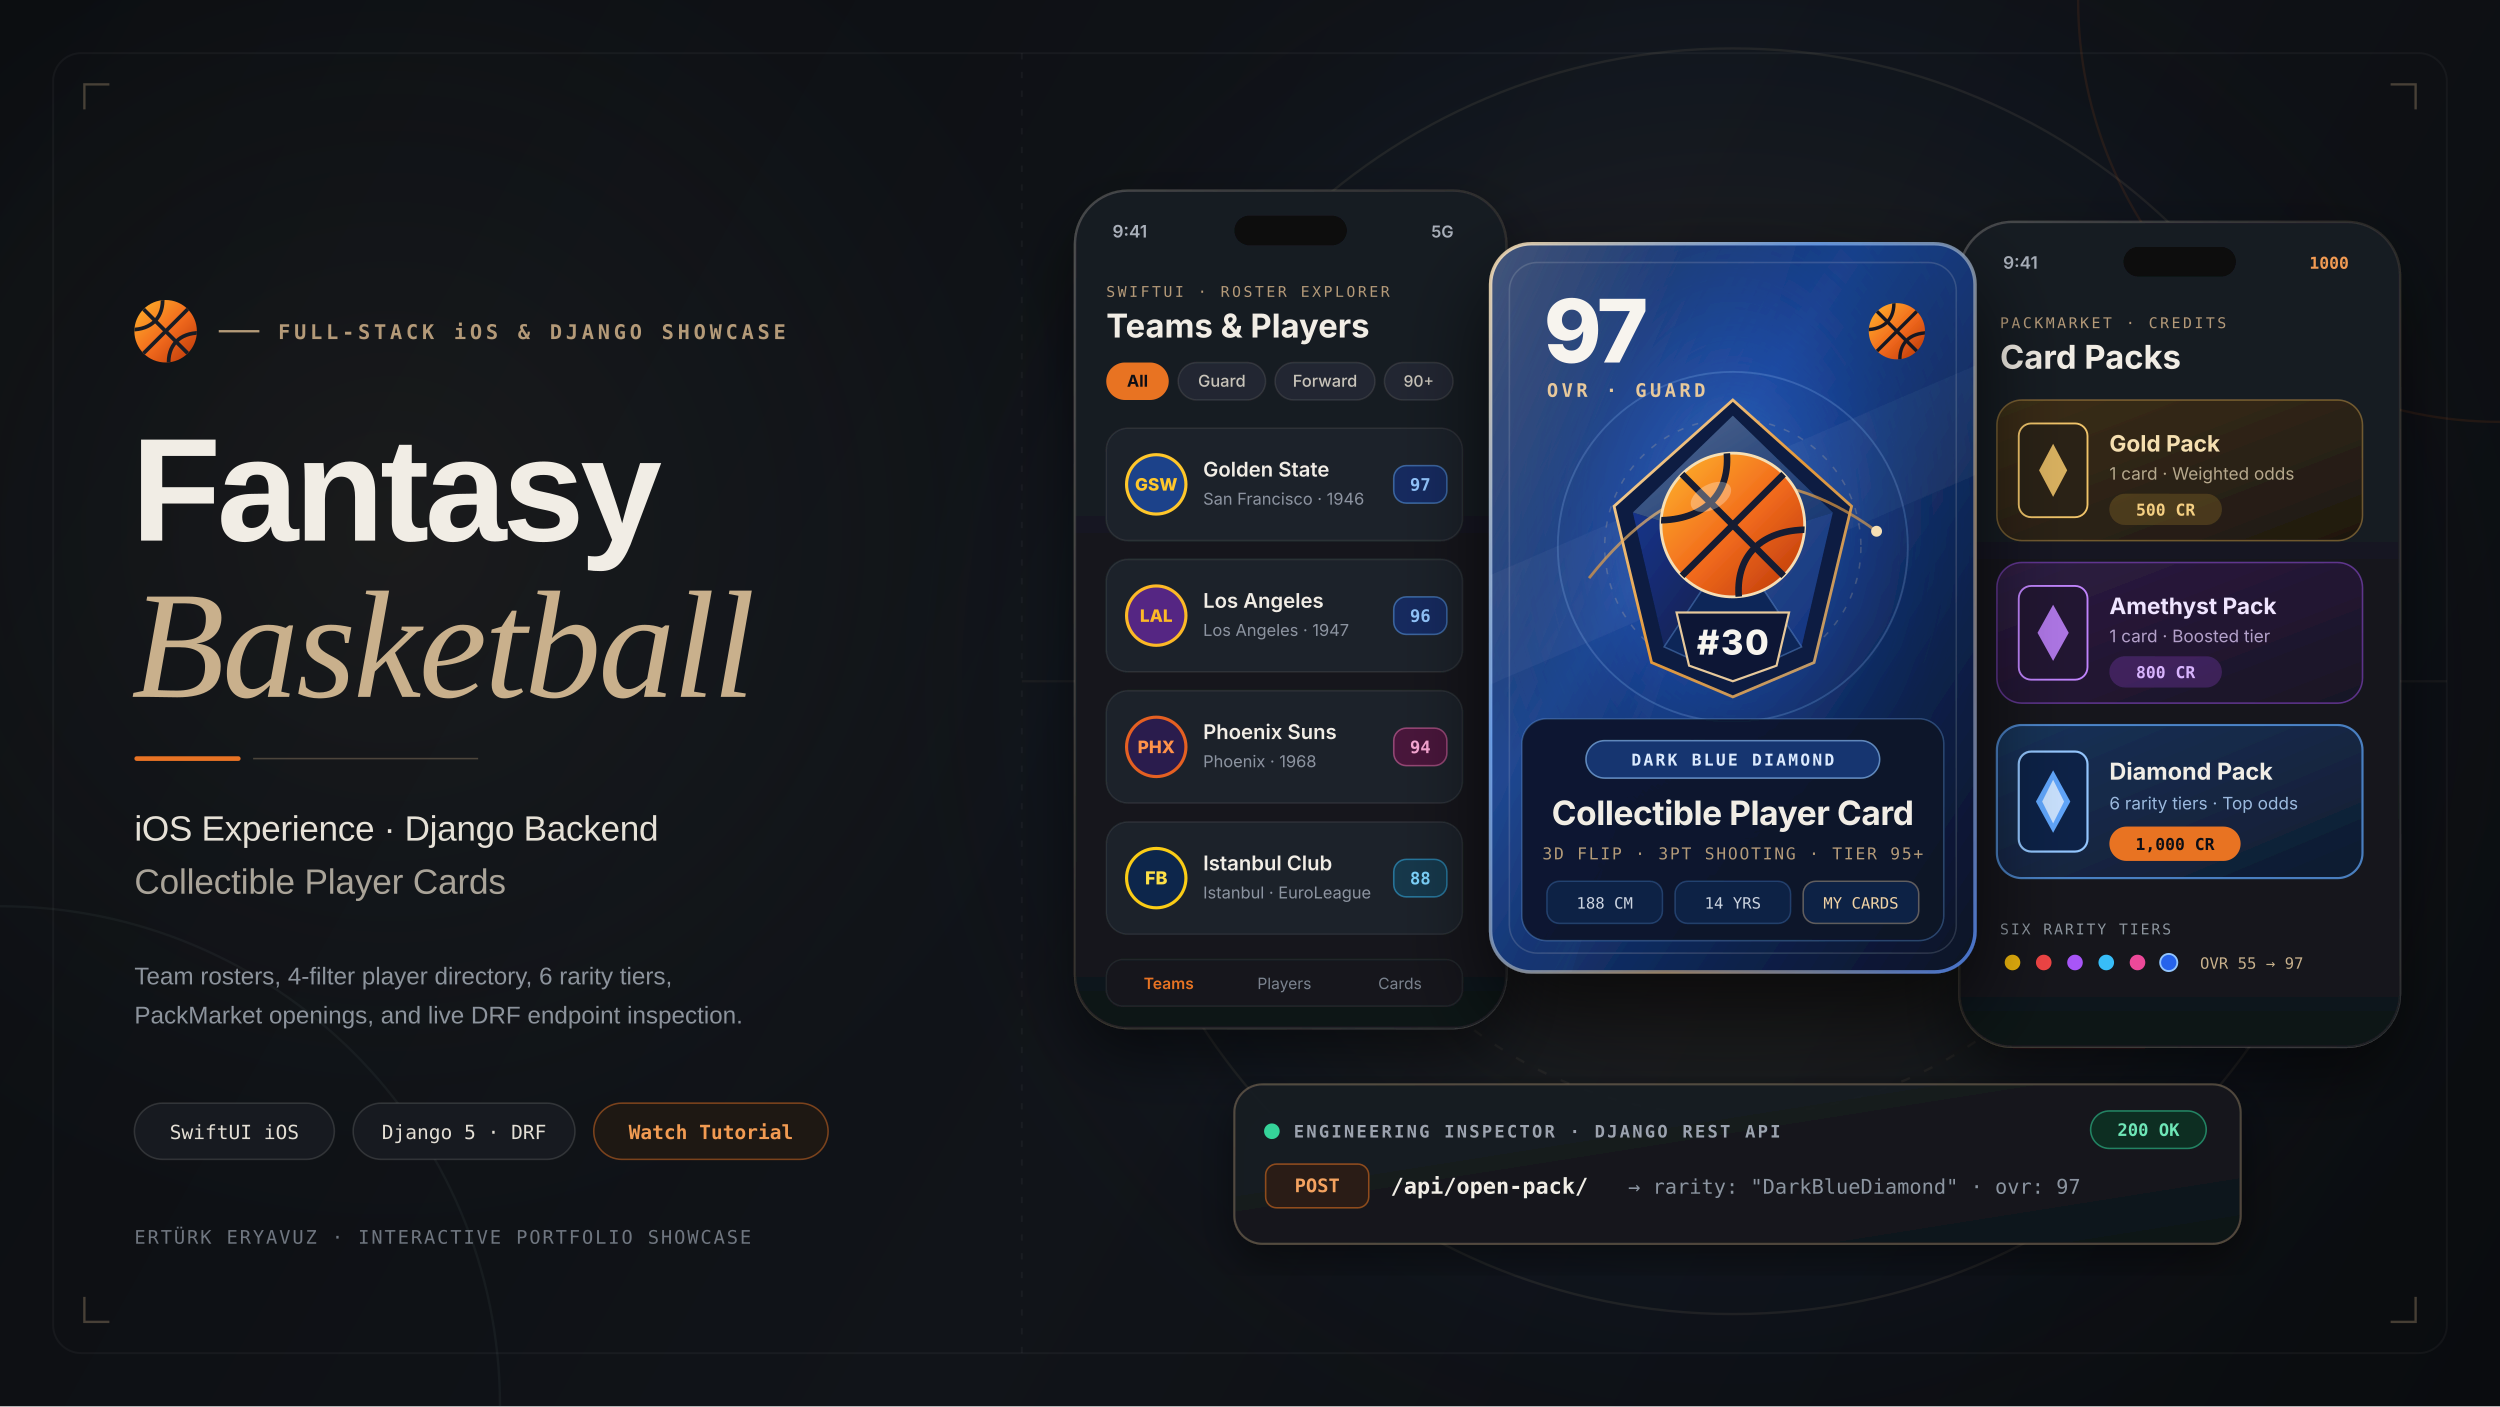
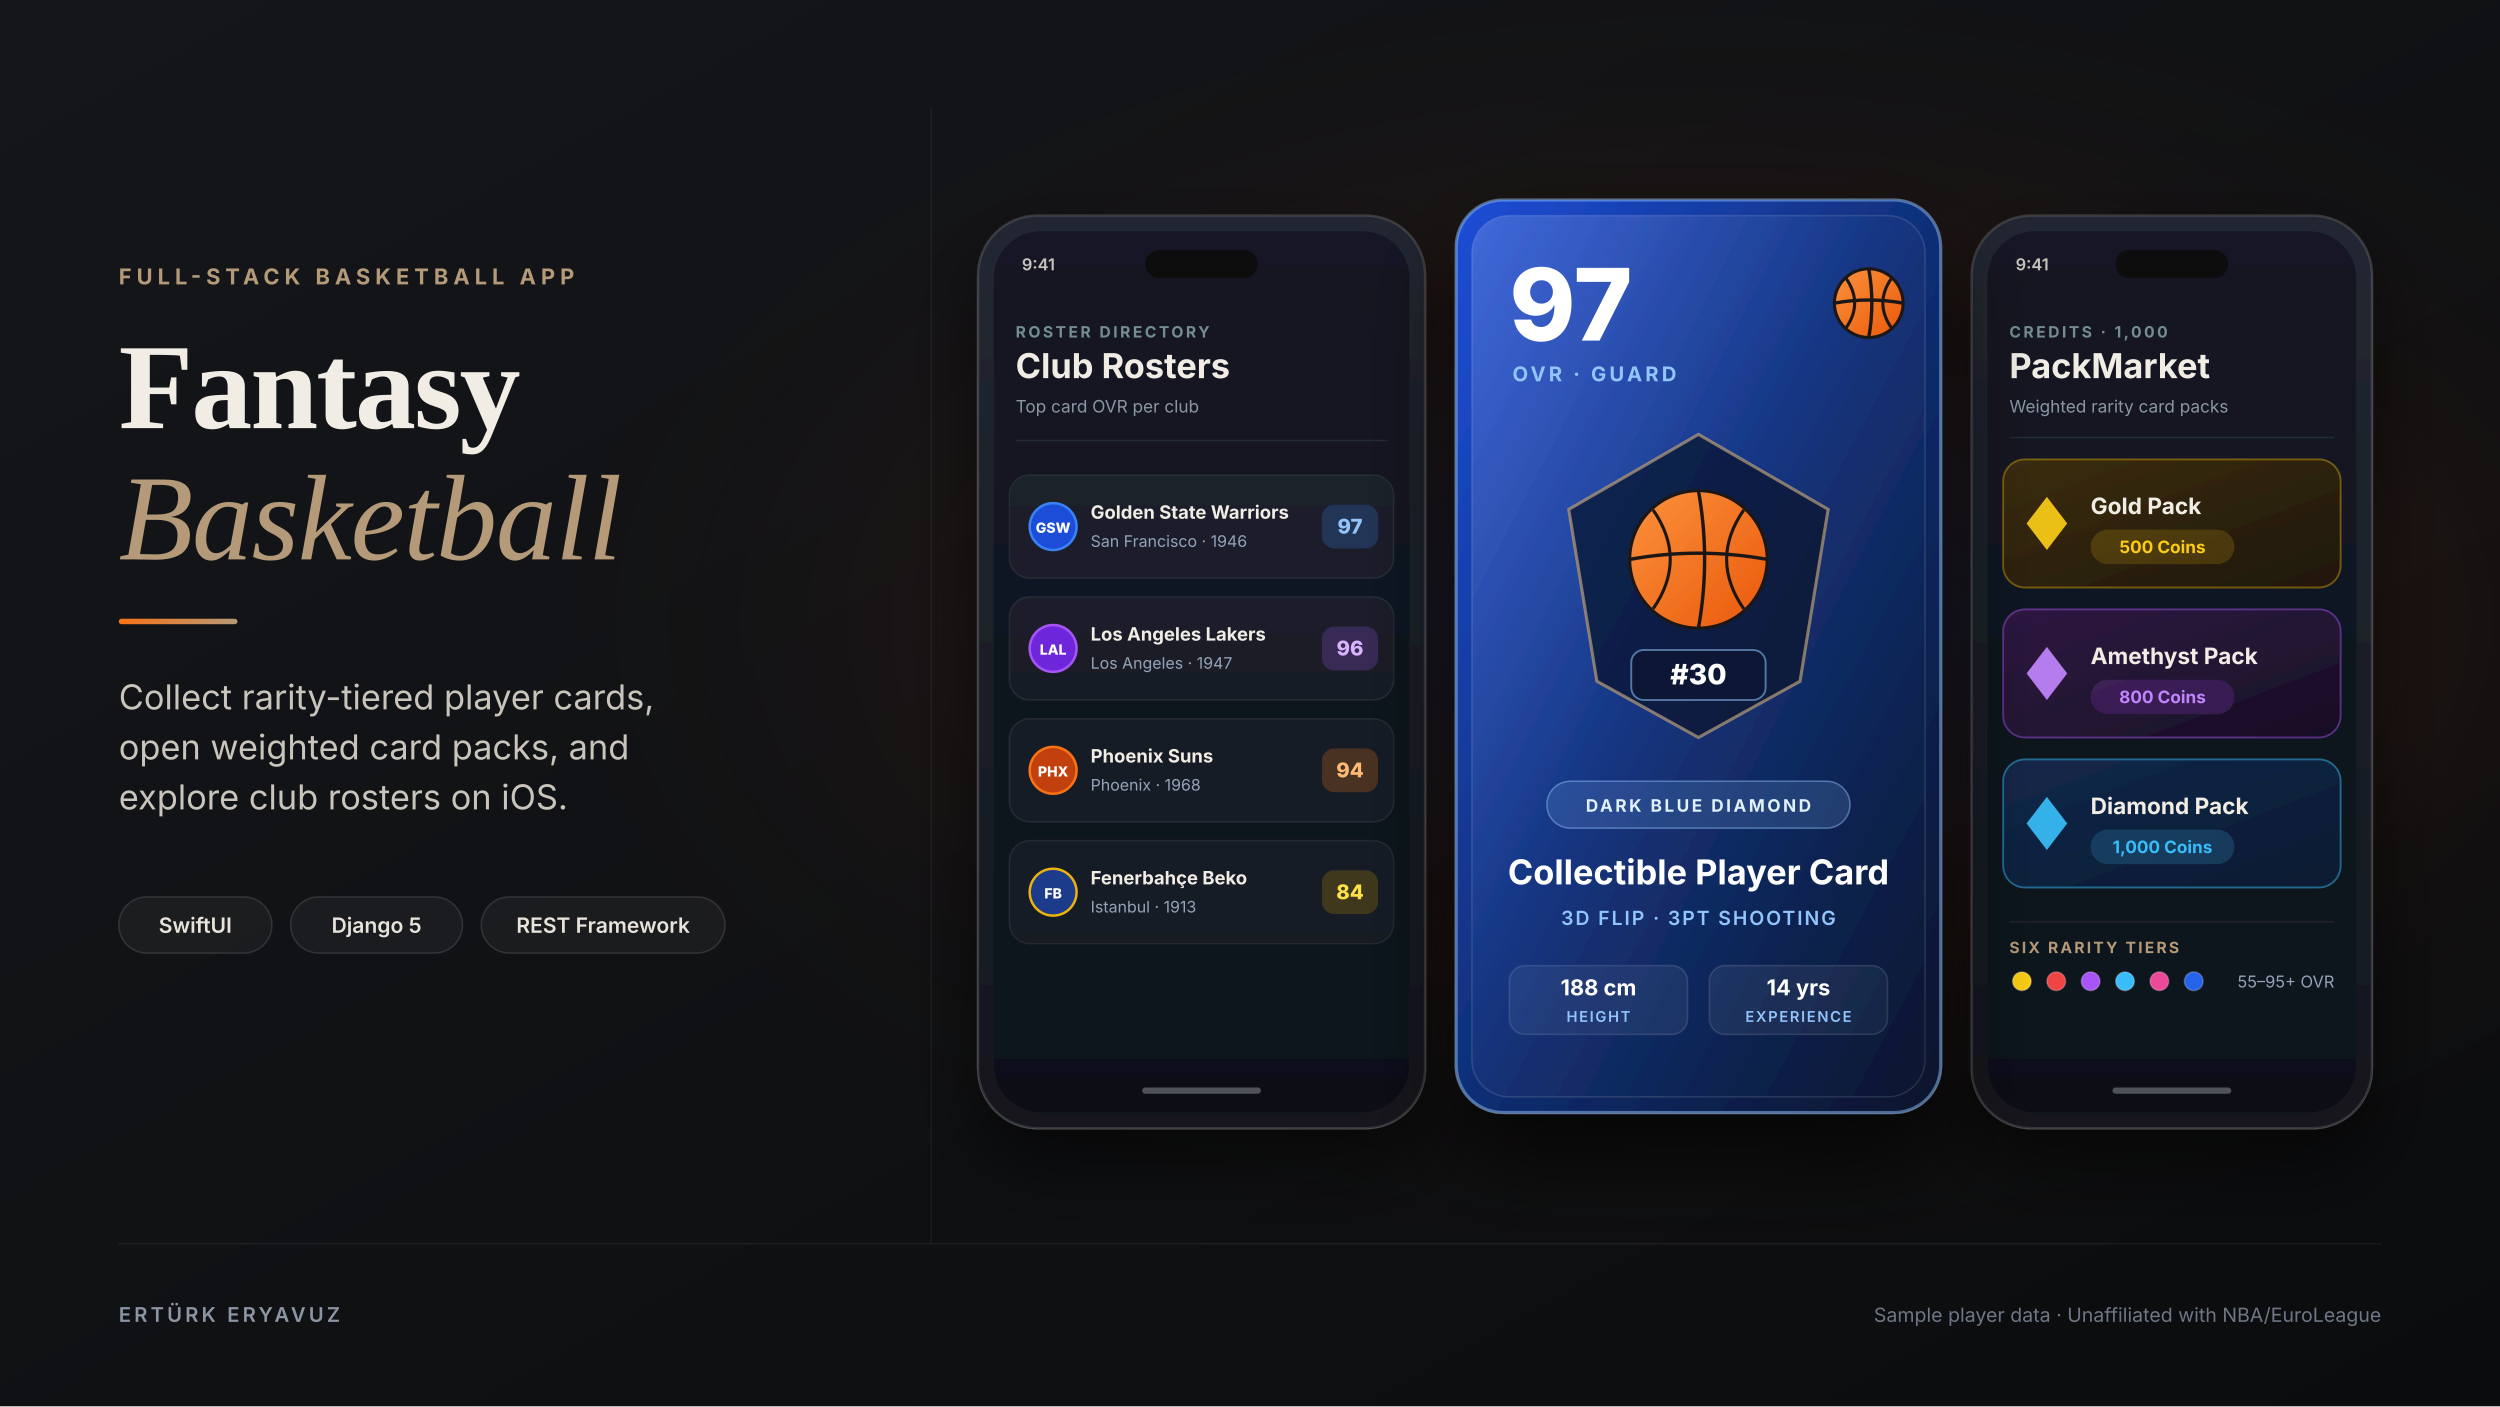
- <svg xmlns="http://www.w3.org/2000/svg" viewBox="0 0 1600 900" width="1600" height="900" fill="none">
+ <svg xmlns="http://www.w3.org/2000/svg" viewBox="0 0 1600 900" width="1600" height="900">
  <defs>
-     <linearGradient id="bgBase" x1="0" y1="0" x2="1600" y2="900" gradientUnits="userSpaceOnUse">
-       <stop offset="0%" stop-color="#0B0D10" />
-       <stop offset="52%" stop-color="#111419" />
-       <stop offset="100%" stop-color="#0A0C0F" />
+     <linearGradient id="bgGrad" x1="0" y1="0" x2="1" y2="1">
+       <stop offset="0%" stop-color="#14161A" />
+       <stop offset="55%" stop-color="#101113" />
+       <stop offset="100%" stop-color="#0B0C0E" />
    </linearGradient>
-     <radialGradient id="amberHalo" cx="1105" cy="435" r="560" gradientUnits="userSpaceOnUse">
-       <stop offset="0%" stop-color="#EA6A1A" stop-opacity="0.21" />
-       <stop offset="36%" stop-color="#B49A78" stop-opacity="0.09" />
-       <stop offset="70%" stop-color="#1E3A6E" stop-opacity="0.07" />
-       <stop offset="100%" stop-color="#0B0D10" stop-opacity="0" />
+     <radialGradient id="courtGlow" cx="68%" cy="44%" r="48%">
+       <stop offset="0%" stop-color="#1D4ED8" stop-opacity="0.22" />
+       <stop offset="55%" stop-color="#C2410C" stop-opacity="0.08" />
+       <stop offset="100%" stop-color="#101113" stop-opacity="0" />
    </radialGradient>
-     <radialGradient id="leftStudioGlow" cx="250" cy="340" r="500" gradientUnits="userSpaceOnUse">
-       <stop offset="0%" stop-color="#B49A78" stop-opacity="0.08" />
-       <stop offset="60%" stop-color="#758D92" stop-opacity="0.03" />
-       <stop offset="100%" stop-color="#0B0D10" stop-opacity="0" />
-     </radialGradient>
+     <linearGradient id="accentRule" x1="0" y1="0" x2="1" y2="0">
+       <stop offset="0%" stop-color="#F97316" />
+       <stop offset="100%" stop-color="#B49A78" />
+     </linearGradient>
    <linearGradient id="ballGrad" x1="0" y1="0" x2="1" y2="1">
-       <stop offset="0%" stop-color="#FFB72B" />
-       <stop offset="52%" stop-color="#F26B1D" />
-       <stop offset="100%" stop-color="#B83508" />
+       <stop offset="0%" stop-color="#FB923C" />
+       <stop offset="100%" stop-color="#EA580C" />
    </linearGradient>
-     <linearGradient id="cardBg" x1="0" y1="0" x2="1" y2="1">
-       <stop offset="0%" stop-color="#0E2554" />
-       <stop offset="38%" stop-color="#1A428D" />
-       <stop offset="74%" stop-color="#0D224C" />
-       <stop offset="100%" stop-color="#081124" />
+     <linearGradient id="phoneShell" x1="0" y1="0" x2="0" y2="1">
+       <stop offset="0%" stop-color="#222731" />
+       <stop offset="100%" stop-color="#14171E" />
    </linearGradient>
-     <linearGradient id="cardBorder" x1="0" y1="0" x2="1" y2="1">
-       <stop offset="0%" stop-color="#ECCFA1" stop-opacity="0.95" />
-       <stop offset="34%" stop-color="#7CB4FF" stop-opacity="0.78" />
-       <stop offset="68%" stop-color="#B49A78" stop-opacity="0.72" />
-       <stop offset="100%" stop-color="#4A7CE0" stop-opacity="0.9" />
+     <linearGradient id="phoneScreen" x1="0" y1="0" x2="0" y2="1">
+       <stop offset="0%" stop-color="#141925" />
+       <stop offset="100%" stop-color="#0D1119" />
    </linearGradient>
-     <linearGradient id="cardSheen" x1="0" y1="0" x2="1" y2="1">
-       <stop offset="0%" stop-color="#FFFFFF" stop-opacity="0.22" />
-       <stop offset="32%" stop-color="#FFFFFF" stop-opacity="0.04" />
-       <stop offset="54%" stop-color="#FFFFFF" stop-opacity="0" />
-       <stop offset="76%" stop-color="#9AC5FF" stop-opacity="0.08" />
+     <linearGradient id="dbdCard" x1="0" y1="0" x2="1" y2="1">
+       <stop offset="0%" stop-color="#1D4ED8" />
+       <stop offset="55%" stop-color="#0F2C6E" />
+       <stop offset="100%" stop-color="#081329" />
+     </linearGradient>
+     <linearGradient id="dbdShine" x1="0" y1="0" x2="1" y2="1">
+       <stop offset="0%" stop-color="#FFFFFF" stop-opacity="0.16" />
+       <stop offset="45%" stop-color="#FFFFFF" stop-opacity="0.02" />
      <stop offset="100%" stop-color="#FFFFFF" stop-opacity="0" />
    </linearGradient>
-     <radialGradient id="cardCoreGlow" cx="0.5" cy="0.38" r="0.56">
-       <stop offset="0%" stop-color="#60A5FA" stop-opacity="0.46" />
-       <stop offset="46%" stop-color="#2563EB" stop-opacity="0.18" />
-       <stop offset="100%" stop-color="#081124" stop-opacity="0" />
-     </radialGradient>
-     <linearGradient id="facetTop" x1="0" y1="0" x2="1" y2="1">
-       <stop offset="0%" stop-color="#BFDBFE" stop-opacity="0.92" />
-       <stop offset="100%" stop-color="#3B82F6" stop-opacity="0.55" />
+     <linearGradient id="pack_gold" x1="0" y1="0" x2="1" y2="1">
+       <stop offset="0%" stop-color="#3B2D12" />
+       <stop offset="100%" stop-color="#1F1709" />
    </linearGradient>
-     <linearGradient id="facetLeft" x1="0" y1="0" x2="1" y2="1">
-       <stop offset="0%" stop-color="#1E40AF" stop-opacity="0.92" />
-       <stop offset="100%" stop-color="#0F1F47" stop-opacity="0.95" />
+     <linearGradient id="pack_amethyst" x1="0" y1="0" x2="1" y2="1">
+       <stop offset="0%" stop-color="#2E1A42" />
+       <stop offset="100%" stop-color="#180E24" />
    </linearGradient>
-     <linearGradient id="facetRight" x1="0" y1="0" x2="1" y2="1">
-       <stop offset="0%" stop-color="#60A5FA" stop-opacity="0.78" />
-       <stop offset="100%" stop-color="#1D4ED8" stop-opacity="0.88" />
+     <linearGradient id="pack_diamond" x1="0" y1="0" x2="1" y2="1">
+       <stop offset="0%" stop-color="#13294B" />
+       <stop offset="100%" stop-color="#0B1930" />
    </linearGradient>
-     <linearGradient id="goldTrim" x1="0" y1="0" x2="1" y2="1">
-       <stop offset="0%" stop-color="#F6DFB5" />
-       <stop offset="50%" stop-color="#E59838" />
-       <stop offset="100%" stop-color="#B49A78" />
-     </linearGradient>
-     <linearGradient id="phoneSurface" x1="0" y1="0" x2="0" y2="1">
-       <stop offset="0%" stop-color="#191D24" />
-       <stop offset="100%" stop-color="#111419" />
-     </linearGradient>
-     <linearGradient id="phoneBorder" x1="0" y1="0" x2="1" y2="1">
-       <stop offset="0%" stop-color="#F1EDE5" stop-opacity="0.22" />
-       <stop offset="50%" stop-color="#B49A78" stop-opacity="0.14" />
-       <stop offset="100%" stop-color="#FFFFFF" stop-opacity="0.06" />
-     </linearGradient>
-     <linearGradient id="goldPack" x1="0" y1="0" x2="1" y2="1">
-       <stop offset="0%" stop-color="#3B2E19" />
-       <stop offset="100%" stop-color="#1E1810" />
-     </linearGradient>
-     <linearGradient id="amethystPack" x1="0" y1="0" x2="1" y2="1">
-       <stop offset="0%" stop-color="#2E1C42" />
-       <stop offset="100%" stop-color="#181224" />
-     </linearGradient>
-     <linearGradient id="diamondPack" x1="0" y1="0" x2="1" y2="1">
-       <stop offset="0%" stop-color="#163259" />
-       <stop offset="100%" stop-color="#101B2E" />
-     </linearGradient>
-     <linearGradient id="apiChipBg" x1="0" y1="0" x2="1" y2="1">
-       <stop offset="0%" stop-color="#191D23" stop-opacity="0.98" />
-       <stop offset="100%" stop-color="#101318" stop-opacity="0.98" />
-     </linearGradient>
-     <filter id="shadowHeavy" x="-20%" y="-20%" width="140%" height="145%">
-       <feDropShadow dx="0" dy="26" stdDeviation="28" flood-color="#000000" flood-opacity="0.68" />
+     <filter id="phoneShadow" x="-16%" y="-10%" width="132%" height="130%">
+       <feDropShadow dx="0" dy="22" stdDeviation="24" flood-color="#000000" flood-opacity="0.58" />
    </filter>
-     <filter id="shadowMedium" x="-18%" y="-18%" width="136%" height="140%">
-       <feDropShadow dx="0" dy="18" stdDeviation="20" flood-color="#000000" flood-opacity="0.52" />
+     <filter id="cardShadow" x="-18%" y="-12%" width="136%" height="136%">
+       <feDropShadow dx="0" dy="28" stdDeviation="30" flood-color="#000000" flood-opacity="0.72" />
    </filter>
-     <filter id="shadowSoft" x="-15%" y="-15%" width="130%" height="135%">
-       <feDropShadow dx="0" dy="10" stdDeviation="14" flood-color="#000000" flood-opacity="0.45" />
-     </filter>
-     <clipPath id="cardClip">
-       <rect x="954" y="156" width="310" height="466" rx="26" />
-     </clipPath>
-     <clipPath id="miniBallClip">
-       <circle cx="0" cy="0" r="18" />
-     </clipPath>
-     <clipPath id="heroBallClip">
-       <circle cx="0" cy="-16" r="46" />
-     </clipPath>
-     <clipPath id="kickerBallClip">
-       <circle cx="106" cy="212" r="20" />
-     </clipPath>
-     <clipPath id="canvasClip">
-       <rect x="0" y="0" width="1600" height="900" />
-     </clipPath>
  </defs>
-   <g clip-path="url(#canvasClip)">
-     <rect width="1600" height="900" fill="url(#bgBase)" />
-     <rect width="1600" height="900" fill="url(#amberHalo)" />
-     <rect width="1600" height="900" fill="url(#leftStudioGlow)" />
-     <g stroke="#F1EDE5" stroke-opacity="0.045" stroke-width="1.2">
-       <rect x="34" y="34" width="1532" height="832" rx="18" />
-       <line x1="654" y1="34" x2="654" y2="866" stroke-dasharray="4 8" />
-     </g>
-     <g stroke="#B49A78" stroke-opacity="0.11" stroke-width="1.5">
-       <circle cx="1109" cy="436" r="405" />
-       <circle cx="1109" cy="436" r="278" stroke-opacity="0.08" stroke-dasharray="6 10" />
-       <line x1="654" y1="436" x2="1566" y2="436" stroke-opacity="0.07" />
-       <circle cx="0" cy="900" r="320" stroke="#758D92" stroke-opacity="0.08" />
-       <circle cx="1600" cy="0" r="270" stroke="#EA6A1A" stroke-opacity="0.10" />
-     </g>
-     <g stroke="#B49A78" stroke-opacity="0.35" stroke-width="1.5">
-       <path d="M54 70 L54 54 L70 54" />
-       <path d="M1546 70 L1546 54 L1530 54" />
-       <path d="M54 830 L54 846 L70 846" />
-       <path d="M1546 830 L1546 846 L1530 846" />
-     </g>
-     <g id="editorial-column">
-       <circle cx="106" cy="212" r="20" fill="url(#ballGrad)" />
-       <g clip-path="url(#kickerBallClip)" stroke="#181C24" stroke-width="2.4" stroke-linecap="round">
-         <line x1="90" y1="196" x2="122" y2="228" />
-         <line x1="122" y1="196" x2="90" y2="228" />
-         <path d="M104 190 C105 203 97 211 84 211" />
-         <path d="M128 213 C115 213 107 221 108 234" />
-       </g>
-       <line x1="140" y1="212" x2="166" y2="212" stroke="#B49A78" stroke-width="1.5" />
-       <text x="178" y="217" fill="#B49A78" font-family="'SF Mono', 'Menlo', 'Monaco', monospace" font-size="13" font-weight="600" letter-spacing="2.4">FULL-STACK iOS &amp; DJANGO SHOWCASE</text>
-       <text x="84" y="346" fill="#F1EDE5" font-family="'SF Pro Display', -apple-system, 'Helvetica Neue', Arial, sans-serif" font-size="94" font-weight="700" letter-spacing="-2.6">Fantasy</text>
-       <text x="84" y="446" fill="#C9B08C" font-family="'Iowan Old Style', 'Georgia', 'Times New Roman', serif" font-style="italic" font-size="98" font-weight="400" letter-spacing="-1.6">Basketball</text>
-       <rect x="86" y="484" width="68" height="3" rx="1.5" fill="#E87324" />
-       <rect x="162" y="485" width="144" height="1" fill="#B49A78" fill-opacity="0.35" />
-       <text x="86" y="538" fill="#E6E1D7" font-family="'SF Pro Text', -apple-system, 'Helvetica Neue', Arial, sans-serif" font-size="22.5" font-weight="500" letter-spacing="-0.2">iOS Experience  ·  Django Backend</text>
-       <text x="86" y="572" fill="#A9A398" font-family="'SF Pro Text', -apple-system, 'Helvetica Neue', Arial, sans-serif" font-size="22.5" font-weight="400" letter-spacing="-0.1">Collectible Player Cards</text>
-       <text x="86" y="630" fill="#8C939C" font-family="'SF Pro Text', -apple-system, 'Helvetica Neue', Arial, sans-serif" font-size="15.5" font-weight="400">
-         <tspan x="86" dy="0">Team rosters, 4-filter player directory, 6 rarity tiers,</tspan>
-         <tspan x="86" dy="25">PackMarket openings, and live DRF endpoint inspection.</tspan>
-       </text>
-       <g transform="translate(86, 706)">
-         <rect x="0" y="0" width="128" height="36" rx="18" fill="#171A20" stroke="#F1EDE5" stroke-opacity="0.14" />
-         <text x="64" y="23" text-anchor="middle" fill="#E4DFD5" font-family="'SF Mono', 'Menlo', monospace" font-size="12.5" font-weight="500">SwiftUI iOS</text>
-         <rect x="140" y="0" width="142" height="36" rx="18" fill="#171A20" stroke="#F1EDE5" stroke-opacity="0.14" />
-         <text x="211" y="23" text-anchor="middle" fill="#E4DFD5" font-family="'SF Mono', 'Menlo', monospace" font-size="12.5" font-weight="500">Django 5 · DRF</text>
-         <rect x="294" y="0" width="150" height="36" rx="18" fill="#1E1813" stroke="#E87324" stroke-opacity="0.48" />
-         <text x="369" y="23" text-anchor="middle" fill="#F29B52" font-family="'SF Mono', 'Menlo', monospace" font-size="12.5" font-weight="600">Watch Tutorial</text>
-       </g>
-       <text x="86" y="796" fill="#6F7680" font-family="'SF Mono', 'Menlo', monospace" font-size="12" letter-spacing="1.2">ERTÜRK ERYAVUZ  ·  INTERACTIVE PORTFOLIO SHOWCASE</text>
-     </g>
-     <g id="screen-teams-players" filter="url(#shadowMedium)" transform="translate(688, 122)">
-       <rect x="0" y="0" width="276" height="536" rx="34" fill="url(#phoneSurface)" stroke="url(#phoneBorder)" stroke-width="1.5" />
-       <text x="24" y="30" fill="#A9B0BA" font-family="'SF Pro Text', -apple-system, sans-serif" font-size="11" font-weight="600">9:41</text>
-       <rect x="102" y="16" width="72" height="19" rx="9.5" fill="#090B0E" />
-       <text x="228" y="30" fill="#A9B0BA" font-family="'SF Pro Text', -apple-system, sans-serif" font-size="10.5" font-weight="600">5G</text>
-       <text x="20" y="68" fill="#B49A78" font-family="'SF Mono', monospace" font-size="9.5" letter-spacing="1.6">SWIFTUI · ROSTER EXPLORER</text>
-       <text x="20" y="94" fill="#F1EDE5" font-family="'SF Pro Display', -apple-system, sans-serif" font-size="21" font-weight="700">Teams &amp; Players</text>
-       <g transform="translate(20, 110)">
-         <rect x="0" y="0" width="40" height="24" rx="12" fill="#E87324" />
-         <text x="20" y="15.5" text-anchor="middle" fill="#101113" font-family="'SF Pro Text', sans-serif" font-size="10.5" font-weight="700">All</text>
-         <rect x="46" y="0" width="56" height="24" rx="12" fill="#232832" stroke="#F1EDE5" stroke-opacity="0.10" />
-         <text x="74" y="15.5" text-anchor="middle" fill="#C9C4BA" font-family="'SF Pro Text', sans-serif" font-size="10.5" font-weight="500">Guard</text>
-         <rect x="108" y="0" width="64" height="24" rx="12" fill="#232832" stroke="#F1EDE5" stroke-opacity="0.10" />
-         <text x="140" y="15.5" text-anchor="middle" fill="#C9C4BA" font-family="'SF Pro Text', sans-serif" font-size="10.5" font-weight="500">Forward</text>
-         <rect x="178" y="0" width="44" height="24" rx="12" fill="#232832" stroke="#F1EDE5" stroke-opacity="0.10" />
-         <text x="200" y="15.5" text-anchor="middle" fill="#C9C4BA" font-family="'SF Pro Text', sans-serif" font-size="10" font-weight="500">90+</text>
-       </g>
-       <g transform="translate(20, 152)">
-         <rect x="0" y="0" width="228" height="72" rx="14" fill="#1E232C" stroke="#F1EDE5" stroke-opacity="0.08" />
-         <circle cx="32" cy="36" r="19" fill="#1D428A" stroke="#FFC72C" stroke-width="2" />
-         <text x="32" y="40" text-anchor="middle" fill="#FFC72C" font-family="'SF Pro Display', sans-serif" font-size="11" font-weight="800">GSW</text>
-         <text x="62" y="31" fill="#F1EDE5" font-family="'SF Pro Text', sans-serif" font-size="13" font-weight="600">Golden State</text>
-         <text x="62" y="49" fill="#8C94A0" font-family="'SF Pro Text', sans-serif" font-size="10.5">San Francisco · 1946</text>
-         <rect x="184" y="24" width="34" height="24" rx="8" fill="#122B5E" stroke="#60A5FA" stroke-opacity="0.5" />
-         <text x="201" y="40" text-anchor="middle" fill="#93C5FD" font-family="'SF Mono', monospace" font-size="11" font-weight="700">97</text>
-       </g>
-       <g transform="translate(20, 236)">
-         <rect x="0" y="0" width="228" height="72" rx="14" fill="#1E232C" stroke="#F1EDE5" stroke-opacity="0.08" />
-         <circle cx="32" cy="36" r="19" fill="#552583" stroke="#FDB927" stroke-width="2" />
-         <text x="32" y="40" text-anchor="middle" fill="#FDB927" font-family="'SF Pro Display', sans-serif" font-size="11" font-weight="800">LAL</text>
-         <text x="62" y="31" fill="#F1EDE5" font-family="'SF Pro Text', sans-serif" font-size="13" font-weight="600">Los Angeles</text>
-         <text x="62" y="49" fill="#8C94A0" font-family="'SF Pro Text', sans-serif" font-size="10.5">Los Angeles · 1947</text>
-         <rect x="184" y="24" width="34" height="24" rx="8" fill="#122B5E" stroke="#60A5FA" stroke-opacity="0.5" />
-         <text x="201" y="40" text-anchor="middle" fill="#93C5FD" font-family="'SF Mono', monospace" font-size="11" font-weight="700">96</text>
-       </g>
-       <g transform="translate(20, 320)">
-         <rect x="0" y="0" width="228" height="72" rx="14" fill="#1E232C" stroke="#F1EDE5" stroke-opacity="0.08" />
-         <circle cx="32" cy="36" r="19" fill="#2A1B4E" stroke="#E56020" stroke-width="2" />
-         <text x="32" y="40" text-anchor="middle" fill="#FF9248" font-family="'SF Pro Display', sans-serif" font-size="11" font-weight="800">PHX</text>
-         <text x="62" y="31" fill="#F1EDE5" font-family="'SF Pro Text', sans-serif" font-size="13" font-weight="600">Phoenix Suns</text>
-         <text x="62" y="49" fill="#8C94A0" font-family="'SF Pro Text', sans-serif" font-size="10.5">Phoenix · 1968</text>
-         <rect x="184" y="24" width="34" height="24" rx="8" fill="#4A173B" stroke="#F472B6" stroke-opacity="0.5" />
-         <text x="201" y="40" text-anchor="middle" fill="#F9A8D4" font-family="'SF Mono', monospace" font-size="11" font-weight="700">94</text>
-       </g>
-       <g transform="translate(20, 404)">
-         <rect x="0" y="0" width="228" height="72" rx="14" fill="#1E232C" stroke="#F1EDE5" stroke-opacity="0.08" />
-         <circle cx="32" cy="36" r="19" fill="#11284B" stroke="#FACC15" stroke-width="2" />
-         <text x="32" y="40" text-anchor="middle" fill="#FDE047" font-family="'SF Pro Display', sans-serif" font-size="11.5" font-weight="800">FB</text>
-         <text x="62" y="31" fill="#F1EDE5" font-family="'SF Pro Text', sans-serif" font-size="13" font-weight="600">Istanbul Club</text>
-         <text x="62" y="49" fill="#8C94A0" font-family="'SF Pro Text', sans-serif" font-size="10.5">Istanbul · EuroLeague</text>
-         <rect x="184" y="24" width="34" height="24" rx="8" fill="#13384C" stroke="#38BDF8" stroke-opacity="0.5" />
-         <text x="201" y="40" text-anchor="middle" fill="#7DD3FC" font-family="'SF Mono', monospace" font-size="11" font-weight="700">88</text>
-       </g>
-       <rect x="20" y="492" width="228" height="30" rx="11" fill="#15181E" stroke="#F1EDE5" stroke-opacity="0.07" />
-       <text x="60" y="511" text-anchor="middle" fill="#E87324" font-family="'SF Pro Text', sans-serif" font-size="10" font-weight="600">Teams</text>
-       <text x="134" y="511" text-anchor="middle" fill="#7B828E" font-family="'SF Pro Text', sans-serif" font-size="10">Players</text>
-       <text x="208" y="511" text-anchor="middle" fill="#7B828E" font-family="'SF Pro Text', sans-serif" font-size="10">Cards</text>
-     </g>
-     <g id="screen-packmarket" filter="url(#shadowMedium)" transform="translate(1254, 142)">
-       <rect x="0" y="0" width="282" height="528" rx="34" fill="url(#phoneSurface)" stroke="url(#phoneBorder)" stroke-width="1.5" />
-       <text x="28" y="30" fill="#A9B0BA" font-family="'SF Pro Text', -apple-system, sans-serif" font-size="11" font-weight="600">9:41</text>
-       <rect x="105" y="16" width="72" height="19" rx="9.5" fill="#090B0E" />
-       <text x="224" y="30" fill="#F29B52" font-family="'SF Mono', monospace" font-size="10.5" font-weight="600">1000</text>
-       <text x="26" y="68" fill="#B49A78" font-family="'SF Mono', monospace" font-size="9.5" letter-spacing="1.6">PACKMARKET · CREDITS</text>
-       <text x="26" y="94" fill="#F1EDE5" font-family="'SF Pro Display', -apple-system, sans-serif" font-size="21" font-weight="700">Card Packs</text>
-       <g transform="translate(24, 114)">
-         <rect x="0" y="0" width="234" height="90" rx="16" fill="url(#goldPack)" stroke="#D4A44C" stroke-opacity="0.45" />
-         <rect x="14" y="15" width="44" height="60" rx="8" fill="#2A2112" stroke="#F0C46B" stroke-width="1.2" />
-         <polygon points="36,28 45,45 36,62 27,45" fill="#F0C46B" fill-opacity="0.88" />
-         <text x="72" y="33" fill="#F5DFB0" font-family="'SF Pro Display', sans-serif" font-size="14.5" font-weight="700">Gold Pack</text>
-         <text x="72" y="51" fill="#B6A88D" font-family="'SF Pro Text', sans-serif" font-size="11">1 card · Weighted odds</text>
-         <rect x="72" y="60" width="72" height="20" rx="10" fill="#D4A44C" fill-opacity="0.20" />
-         <text x="108" y="74" text-anchor="middle" fill="#F5D082" font-family="'SF Mono', monospace" font-size="10.5" font-weight="600">500 CR</text>
-       </g>
-       <g transform="translate(24, 218)">
-         <rect x="0" y="0" width="234" height="90" rx="16" fill="url(#amethystPack)" stroke="#A855F7" stroke-opacity="0.48" />
-         <rect x="14" y="15" width="44" height="60" rx="8" fill="#211432" stroke="#C084FC" stroke-width="1.2" />
-         <polygon points="36,27 46,45 36,63 26,45" fill="#C084FC" fill-opacity="0.88" />
-         <text x="72" y="33" fill="#EFE4FF" font-family="'SF Pro Display', sans-serif" font-size="14.5" font-weight="700">Amethyst Pack</text>
-         <text x="72" y="51" fill="#B3A0CA" font-family="'SF Pro Text', sans-serif" font-size="11">1 card · Boosted tier</text>
-         <rect x="72" y="60" width="72" height="20" rx="10" fill="#A855F7" fill-opacity="0.22" />
-         <text x="108" y="74" text-anchor="middle" fill="#D8B4FE" font-family="'SF Mono', monospace" font-size="10.5" font-weight="600">800 CR</text>
-       </g>
-       <g transform="translate(24, 322)">
-         <rect x="0" y="0" width="234" height="98" rx="16" fill="url(#diamondPack)" stroke="#60A5FA" stroke-opacity="0.72" stroke-width="1.4" />
-         <rect x="14" y="17" width="44" height="64" rx="8" fill="#0E2346" stroke="#93C5FD" stroke-width="1.4" />
-         <polygon points="36,29 47,49 36,69 25,49" fill="#60A5FA" />
-         <polygon points="36,35 43,49 36,63 29,49" fill="#DBEAFE" fill-opacity="0.85" />
-         <text x="72" y="35" fill="#F1EDE5" font-family="'SF Pro Display', sans-serif" font-size="15" font-weight="700">Diamond Pack</text>
-         <text x="72" y="54" fill="#9CB9DE" font-family="'SF Pro Text', sans-serif" font-size="11">6 rarity tiers · Top odds</text>
-         <rect x="72" y="65" width="84" height="22" rx="11" fill="#E87324" />
-         <text x="114" y="80" text-anchor="middle" fill="#101113" font-family="'SF Mono', monospace" font-size="10.5" font-weight="700">1,000 CR</text>
-       </g>
-       <g transform="translate(26, 444)">
-         <text x="0" y="12" fill="#8C939C" font-family="'SF Mono', monospace" font-size="9.5" letter-spacing="1.2">SIX RARITY TIERS</text>
-         <circle cx="8" cy="30" r="5" fill="#EAB308" />
-         <circle cx="28" cy="30" r="5" fill="#EF4444" />
-         <circle cx="48" cy="30" r="5" fill="#A855F7" />
-         <circle cx="68" cy="30" r="5" fill="#38BDF8" />
-         <circle cx="88" cy="30" r="5" fill="#EC4899" />
-         <circle cx="108" cy="30" r="5.5" fill="#2563EB" stroke="#93C5FD" stroke-width="1.2" />
-         <text x="128" y="34" fill="#C9B08C" font-family="'SF Mono', monospace" font-size="10">OVR 55 → 97</text>
-       </g>
-     </g>
-     <g id="hero-player-card" filter="url(#shadowHeavy)">
-       <rect x="954" y="156" width="310" height="466" rx="26" fill="url(#cardBg)" stroke="url(#cardBorder)" stroke-width="2.2" />
-       <g clip-path="url(#cardClip)">
-         <rect x="954" y="156" width="310" height="466" fill="url(#cardCoreGlow)" />
-         <path d="M954 368 L1264 234 L1264 304 L954 438 Z" fill="#FFFFFF" fill-opacity="0.04" />
-         <path d="M954 156 L1150 156 L1006 622 L954 622 Z" fill="url(#cardSheen)" />
-         <circle cx="1109" cy="350" r="112" stroke="#93C5FD" stroke-opacity="0.22" stroke-width="1.2" />
-         <circle cx="1109" cy="350" r="82" stroke="#E8C99B" stroke-opacity="0.22" stroke-width="1" stroke-dasharray="4 6" />
-         <rect x="966" y="168" width="286" height="442" rx="18" stroke="#F1EDE5" stroke-opacity="0.15" stroke-width="1" />
-         <text x="988" y="232" fill="#F7F4EE" font-family="'SF Pro Display', -apple-system, sans-serif" font-size="56" font-weight="800" letter-spacing="-2">97</text>
-         <text x="990" y="254" fill="#E8C99B" font-family="'SF Mono', monospace" font-size="12" font-weight="700" letter-spacing="2.2">OVR · GUARD</text>
-         <g transform="translate(1214, 212)">
-           <circle cx="0" cy="0" r="18" fill="url(#ballGrad)" />
-           <g clip-path="url(#miniBallClip)" stroke="#141923" stroke-width="2.2" stroke-linecap="round">
-             <line x1="-14" y1="-14" x2="14" y2="14" />
-             <line x1="14" y1="-14" x2="-14" y2="14" />
-             <path d="M-2 -20 C-1 -8 -8 -1 -20 -1" />
-             <path d="M20 1 C8 1 1 8 2 20" />
-           </g>
-         </g>
-         <g id="diamond-crest-artwork" transform="translate(1109, 352)">
-           <polygon points="0,-96 76,-28 52,72 0,94 -52,72 -76,-28" fill="#0B1C42" stroke="url(#goldTrim)" stroke-width="1.8" />
-           <polygon points="0,-86 64,-24 0,-4 -64,-24" fill="url(#facetTop)" fill-opacity="0.45" />
-           <polygon points="-64,-24 0,-4 -44,62" fill="url(#facetLeft)" fill-opacity="0.72" />
-           <polygon points="64,-24 44,62 0,-4" fill="url(#facetRight)" fill-opacity="0.48" />
-           <polygon points="0,-4 44,62 0,82 -44,62" fill="#0D2558" stroke="#7CB4FF" stroke-opacity="0.35" stroke-width="1" />
-           <path d="M-92 18 Q-10 -86 92 -12" stroke="url(#goldTrim)" stroke-width="1.8" stroke-opacity="0.7" />
-           <circle cx="92" cy="-12" r="3.5" fill="#F6DFB5" />
-           <circle cx="0" cy="-16" r="46" fill="url(#ballGrad)" stroke="#F6DFB5" stroke-width="1.8" />
-           <g clip-path="url(#heroBallClip)" stroke="#121B31" stroke-width="4.2" stroke-linecap="round">
-             <line x1="-36" y1="-52" x2="36" y2="20" />
-             <line x1="36" y1="-52" x2="-36" y2="20" />
-             <path d="M-4 -64 C-1 -36 -18 -19 -48 -19" />
-             <path d="M48 -13 C18 -13 1 4 4 32" />
-           </g>
-           <ellipse cx="-14" cy="-34" rx="14" ry="8" transform="rotate(-28 -14 -34)" fill="#FFFFFF" fill-opacity="0.28" />
-           <polygon points="-36,40 36,40 28,74 0,84 -28,74" fill="#0A1736" stroke="#E8C99B" stroke-width="1.4" />
-           <text x="0" y="67" text-anchor="middle" fill="#F7F4EE" font-family="'SF Pro Display', -apple-system, sans-serif" font-size="22" font-weight="800" letter-spacing="1">#30</text>
-         </g>
-         <rect x="974" y="460" width="270" height="142" rx="16" fill="#091327" fill-opacity="0.88" stroke="#7CB4FF" stroke-opacity="0.30" />
-         <rect x="1015" y="474" width="188" height="24" rx="12" fill="#163570" stroke="#93C5FD" stroke-opacity="0.62" />
-         <text x="1109" y="490" text-anchor="middle" fill="#DBEAFE" font-family="'SF Mono', monospace" font-size="10.5" font-weight="700" letter-spacing="1.4">DARK BLUE DIAMOND</text>
-         <text x="1109" y="528" text-anchor="middle" fill="#F1EDE5" font-family="'SF Pro Display', -apple-system, sans-serif" font-size="21.5" font-weight="700" letter-spacing="-0.3">Collectible Player Card</text>
-         <text x="1109" y="550" text-anchor="middle" fill="#B49A78" font-family="'SF Mono', monospace" font-size="10.5" letter-spacing="1.1">3D FLIP · 3PT SHOOTING · TIER 95+</text>
-         <g transform="translate(990, 564)">
-           <rect x="0" y="0" width="74" height="27" rx="8" fill="#112244" stroke="#60A5FA" stroke-opacity="0.26" />
-           <text x="37" y="17.5" text-anchor="middle" fill="#CBD5E1" font-family="'SF Mono', monospace" font-size="10">188 CM</text>
-           <rect x="82" y="0" width="74" height="27" rx="8" fill="#112244" stroke="#60A5FA" stroke-opacity="0.26" />
-           <text x="119" y="17.5" text-anchor="middle" fill="#CBD5E1" font-family="'SF Mono', monospace" font-size="10">14 YRS</text>
-           <rect x="164" y="0" width="74" height="27" rx="8" fill="#112244" stroke="#E8C99B" stroke-opacity="0.38" />
-           <text x="201" y="17.5" text-anchor="middle" fill="#F0D3A5" font-family="'SF Mono', monospace" font-size="10">MY CARDS</text>
-         </g>
-       </g>
-     </g>
-     <g id="api-trace-bar" filter="url(#shadowSoft)" transform="translate(790, 694)">
-       <rect x="0" y="0" width="644" height="102" rx="18" fill="url(#apiChipBg)" stroke="#B49A78" stroke-opacity="0.38" stroke-width="1.3" />
-       <circle cx="24" cy="30" r="5" fill="#34D399" />
-       <text x="38" y="34" fill="#9CA3AF" font-family="'SF Mono', monospace" font-size="11" font-weight="600" letter-spacing="1.4">ENGINEERING INSPECTOR · DJANGO REST API</text>
-       <rect x="548" y="17" width="74" height="24" rx="12" fill="#0F2D24" stroke="#34D399" stroke-opacity="0.55" />
-       <text x="585" y="33" text-anchor="middle" fill="#6EE7B7" font-family="'SF Mono', monospace" font-size="11" font-weight="700">200 OK</text>
-       <rect x="20" y="51" width="66" height="28" rx="7" fill="#2A1D12" stroke="#E87324" stroke-opacity="0.55" />
-       <text x="53" y="69" text-anchor="middle" fill="#F4A261" font-family="'SF Mono', monospace" font-size="12" font-weight="700">POST</text>
-       <text x="100" y="70" fill="#F1EDE5" font-family="'SF Mono', monospace" font-size="14" font-weight="600">/api/open-pack/</text>
-       <text x="252" y="70" fill="#8C94A0" font-family="'SF Mono', monospace" font-size="13">→  rarity: "DarkBlueDiamond"  ·  ovr: 97</text>
+   <rect width="1600" height="900" fill="url(#bgGrad)" />
+   <rect width="1600" height="900" fill="url(#courtGlow)" />
+   <line x1="596" y1="68" x2="596" y2="796" stroke="rgba(255,255,255,0.05)" stroke-width="1" />
+   <line x1="76" y1="796" x2="1524" y2="796" stroke="rgba(255,255,255,0.06)" stroke-width="1" />
+   <g>
+     <text x="76" y="182" font-family="-apple-system, BlinkMacSystemFont, 'SF Pro Text', 'Segoe UI', sans-serif" font-size="14" font-weight="700" letter-spacing="3.2" fill="#B49A78">FULL-STACK BASKETBALL APP</text>
+     <text x="76" y="274" font-family="Georgia, 'Times New Roman', serif" font-size="78" font-weight="700" fill="#F1EDE5" letter-spacing="-1.2">Fantasy</text>
+     <text x="76" y="358" font-family="Georgia, 'Times New Roman', serif" font-size="78" font-style="italic" font-weight="400" fill="#B49A78" letter-spacing="-0.8">Basketball</text>
+     <rect x="76" y="396" width="76" height="3.5" rx="1.75" fill="url(#accentRule)" />
+     <text x="76" y="454" font-family="-apple-system, BlinkMacSystemFont, 'SF Pro Text', 'Segoe UI', sans-serif" font-size="22" font-weight="400" fill="#C9C5BC">Collect rarity-tiered player cards,</text>
+     <text x="76" y="486" font-family="-apple-system, BlinkMacSystemFont, 'SF Pro Text', 'Segoe UI', sans-serif" font-size="22" font-weight="400" fill="#C9C5BC">open weighted card packs, and</text>
+     <text x="76" y="518" font-family="-apple-system, BlinkMacSystemFont, 'SF Pro Text', 'Segoe UI', sans-serif" font-size="22" font-weight="400" fill="#C9C5BC">explore club rosters on iOS.</text>
+     <g transform="translate(76, 574)">
+       <rect x="0" y="0" width="98" height="36" rx="18" fill="rgba(255,255,255,0.045)" stroke="rgba(255,255,255,0.12)" stroke-width="1" />
+       <text x="49" y="23" text-anchor="middle" font-family="-apple-system, BlinkMacSystemFont, 'SF Pro Text', sans-serif" font-size="13.5" font-weight="600" fill="#E8E4DC">SwiftUI</text>
+       <rect x="110" y="0" width="110" height="36" rx="18" fill="rgba(255,255,255,0.045)" stroke="rgba(255,255,255,0.12)" stroke-width="1" />
+       <text x="165" y="23" text-anchor="middle" font-family="-apple-system, BlinkMacSystemFont, 'SF Pro Text', sans-serif" font-size="13.5" font-weight="600" fill="#E8E4DC">Django 5</text>
+       <rect x="232" y="0" width="156" height="36" rx="18" fill="rgba(255,255,255,0.045)" stroke="rgba(255,255,255,0.12)" stroke-width="1" />
+       <text x="310" y="23" text-anchor="middle" font-family="-apple-system, BlinkMacSystemFont, 'SF Pro Text', sans-serif" font-size="13.5" font-weight="600" fill="#E8E4DC">REST Framework</text>
    </g>
  </g>
+   <g filter="url(#phoneShadow)">
+     <rect x="626" y="138" width="286" height="584" rx="38" fill="url(#phoneShell)" stroke="rgba(255,255,255,0.13)" stroke-width="1.5" />
+     <rect x="636" y="148" width="266" height="564" rx="30" fill="url(#phoneScreen)" />
+     <rect x="733" y="160" width="72" height="18" rx="9" fill="#07080B" />
+     <text x="654" y="173" font-family="-apple-system, BlinkMacSystemFont, 'SF Pro Text', sans-serif" font-size="10.5" font-weight="600" fill="#C9C5BC">9:41</text>
+     <text x="650" y="216" font-family="-apple-system, BlinkMacSystemFont, 'SF Pro Text', sans-serif" font-size="10" font-weight="700" letter-spacing="1.6" fill="#758D92">ROSTER DIRECTORY</text>
+     <text x="650" y="242" font-family="-apple-system, BlinkMacSystemFont, 'SF Pro Display', sans-serif" font-size="22" font-weight="700" fill="#F1EDE5">Club Rosters</text>
+     <text x="650" y="264" font-family="-apple-system, BlinkMacSystemFont, 'SF Pro Text', sans-serif" font-size="11" fill="#8C96A3">Top card OVR per club</text>
+     <line x1="650" y1="282" x2="888" y2="282" stroke="rgba(255,255,255,0.08)" stroke-width="1" />
+     <rect x="646" y="304" width="246" height="66" rx="13" fill="rgba(255,255,255,0.042)" stroke="rgba(255,255,255,0.075)" stroke-width="1" />
+     <circle cx="674" cy="337" r="15" fill="#1D4ED8" stroke="#3B82F6" stroke-width="1.6" />
+     <text x="674" y="341" text-anchor="middle" font-family="-apple-system, BlinkMacSystemFont, 'SF Pro Text', sans-serif" font-size="9" font-weight="800" fill="#FFFFFF">GSW</text>
+     <text x="698" y="332" font-family="-apple-system, BlinkMacSystemFont, 'SF Pro Text', sans-serif" font-size="11.8" font-weight="650" fill="#F1EDE5">Golden State Warriors</text>
+     <text x="698" y="350" font-family="-apple-system, BlinkMacSystemFont, 'SF Pro Text', sans-serif" font-size="10.2" fill="#94A3B8">San Francisco · 1946</text>
+     <rect x="846" y="323" width="36" height="28" rx="8" fill="rgba(59,130,246,0.22)" />
+     <text x="864" y="341.5" text-anchor="middle" font-family="-apple-system, BlinkMacSystemFont, 'SF Pro Display', sans-serif" font-size="13" font-weight="800" fill="#93C5FD">97</text>
+     <rect x="646" y="382" width="246" height="66" rx="13" fill="rgba(255,255,255,0.042)" stroke="rgba(255,255,255,0.075)" stroke-width="1" />
+     <circle cx="674" cy="415" r="15" fill="#6D28D9" stroke="#A855F7" stroke-width="1.6" />
+     <text x="674" y="419" text-anchor="middle" font-family="-apple-system, BlinkMacSystemFont, 'SF Pro Text', sans-serif" font-size="9" font-weight="800" fill="#FFFFFF">LAL</text>
+     <text x="698" y="410" font-family="-apple-system, BlinkMacSystemFont, 'SF Pro Text', sans-serif" font-size="11.8" font-weight="650" fill="#F1EDE5">Los Angeles Lakers</text>
+     <text x="698" y="428" font-family="-apple-system, BlinkMacSystemFont, 'SF Pro Text', sans-serif" font-size="10.2" fill="#94A3B8">Los Angeles · 1947</text>
+     <rect x="846" y="401" width="36" height="28" rx="8" fill="rgba(168,85,247,0.22)" />
+     <text x="864" y="419.5" text-anchor="middle" font-family="-apple-system, BlinkMacSystemFont, 'SF Pro Display', sans-serif" font-size="13" font-weight="800" fill="#D8B4FE">96</text>
+     <rect x="646" y="460" width="246" height="66" rx="13" fill="rgba(255,255,255,0.042)" stroke="rgba(255,255,255,0.075)" stroke-width="1" />
+     <circle cx="674" cy="493" r="15" fill="#C2410C" stroke="#F97316" stroke-width="1.6" />
+     <text x="674" y="497" text-anchor="middle" font-family="-apple-system, BlinkMacSystemFont, 'SF Pro Text', sans-serif" font-size="9" font-weight="800" fill="#FFFFFF">PHX</text>
+     <text x="698" y="488" font-family="-apple-system, BlinkMacSystemFont, 'SF Pro Text', sans-serif" font-size="11.8" font-weight="650" fill="#F1EDE5">Phoenix Suns</text>
+     <text x="698" y="506" font-family="-apple-system, BlinkMacSystemFont, 'SF Pro Text', sans-serif" font-size="10.2" fill="#94A3B8">Phoenix · 1968</text>
+     <rect x="846" y="479" width="36" height="28" rx="8" fill="rgba(249,115,22,0.22)" />
+     <text x="864" y="497.5" text-anchor="middle" font-family="-apple-system, BlinkMacSystemFont, 'SF Pro Display', sans-serif" font-size="13" font-weight="800" fill="#FDBA74">94</text>
+     <rect x="646" y="538" width="246" height="66" rx="13" fill="rgba(255,255,255,0.042)" stroke="rgba(255,255,255,0.075)" stroke-width="1" />
+     <circle cx="674" cy="571" r="15" fill="#1E3A8A" stroke="#EAB308" stroke-width="1.6" />
+     <text x="674" y="575" text-anchor="middle" font-family="-apple-system, BlinkMacSystemFont, 'SF Pro Text', sans-serif" font-size="9" font-weight="800" fill="#FFFFFF">FB</text>
+     <text x="698" y="566" font-family="-apple-system, BlinkMacSystemFont, 'SF Pro Text', sans-serif" font-size="11.8" font-weight="650" fill="#F1EDE5">Fenerbahçe Beko</text>
+     <text x="698" y="584" font-family="-apple-system, BlinkMacSystemFont, 'SF Pro Text', sans-serif" font-size="10.2" fill="#94A3B8">Istanbul · 1913</text>
+     <rect x="846" y="557" width="36" height="28" rx="8" fill="rgba(234,179,8,0.20)" />
+     <text x="864" y="575.5" text-anchor="middle" font-family="-apple-system, BlinkMacSystemFont, 'SF Pro Display', sans-serif" font-size="13" font-weight="800" fill="#FDE047">84</text>
+     <rect x="731" y="696" width="76" height="4" rx="2" fill="rgba(255,255,255,0.28)" />
+   </g>
+   <g filter="url(#phoneShadow)">
+     <rect x="1262" y="138" width="256" height="584" rx="38" fill="url(#phoneShell)" stroke="rgba(255,255,255,0.13)" stroke-width="1.5" />
+     <rect x="1272" y="148" width="236" height="564" rx="30" fill="url(#phoneScreen)" />
+     <rect x="1354" y="160" width="72" height="18" rx="9" fill="#07080B" />
+     <text x="1290" y="173" font-family="-apple-system, BlinkMacSystemFont, 'SF Pro Text', sans-serif" font-size="10.5" font-weight="600" fill="#C9C5BC">9:41</text>
+     <text x="1286" y="216" font-family="-apple-system, BlinkMacSystemFont, 'SF Pro Text', sans-serif" font-size="10" font-weight="700" letter-spacing="1.6" fill="#758D92">CREDITS · 1,000</text>
+     <text x="1286" y="242" font-family="-apple-system, BlinkMacSystemFont, 'SF Pro Display', sans-serif" font-size="22" font-weight="700" fill="#F1EDE5">PackMarket</text>
+     <text x="1286" y="264" font-family="-apple-system, BlinkMacSystemFont, 'SF Pro Text', sans-serif" font-size="11" fill="#8C96A3">Weighted rarity card packs</text>
+     <line x1="1286" y1="280" x2="1494" y2="280" stroke="rgba(255,255,255,0.08)" stroke-width="1" />
+     <rect x="1282" y="294" width="216" height="82" rx="14" fill="url(#pack_gold)" stroke="rgba(234,179,8,0.42)" stroke-width="1.2" />
+     <polygon points="1310,318 1323,335 1310,352 1297,335" fill="#FACC15" opacity="0.92" />
+     <text x="1338" y="329" font-family="-apple-system, BlinkMacSystemFont, 'SF Pro Display', sans-serif" font-size="14.5" font-weight="700" fill="#F1EDE5">Gold Pack</text>
+     <rect x="1338" y="339" width="92" height="22" rx="11" fill="rgba(234,179,8,0.18)" />
+     <text x="1384" y="354" text-anchor="middle" font-family="-apple-system, BlinkMacSystemFont, 'SF Pro Text', sans-serif" font-size="11" font-weight="700" fill="#FACC15">500 Coins</text>
+     <rect x="1282" y="390" width="216" height="82" rx="14" fill="url(#pack_amethyst)" stroke="rgba(168,85,247,0.45)" stroke-width="1.2" />
+     <polygon points="1310,414 1323,431 1310,448 1297,431" fill="#C084FC" opacity="0.92" />
+     <text x="1338" y="425" font-family="-apple-system, BlinkMacSystemFont, 'SF Pro Display', sans-serif" font-size="14.5" font-weight="700" fill="#F1EDE5">Amethyst Pack</text>
+     <rect x="1338" y="435" width="92" height="22" rx="11" fill="rgba(168,85,247,0.18)" />
+     <text x="1384" y="450" text-anchor="middle" font-family="-apple-system, BlinkMacSystemFont, 'SF Pro Text', sans-serif" font-size="11" font-weight="700" fill="#C084FC">800 Coins</text>
+     <rect x="1282" y="486" width="216" height="82" rx="14" fill="url(#pack_diamond)" stroke="rgba(56,189,248,0.48)" stroke-width="1.2" />
+     <polygon points="1310,510 1323,527 1310,544 1297,527" fill="#38BDF8" opacity="0.92" />
+     <text x="1338" y="521" font-family="-apple-system, BlinkMacSystemFont, 'SF Pro Display', sans-serif" font-size="14.5" font-weight="700" fill="#F1EDE5">Diamond Pack</text>
+     <rect x="1338" y="531" width="92" height="22" rx="11" fill="rgba(56,189,248,0.18)" />
+     <text x="1384" y="546" text-anchor="middle" font-family="-apple-system, BlinkMacSystemFont, 'SF Pro Text', sans-serif" font-size="11" font-weight="700" fill="#38BDF8">1,000 Coins</text>
+     <line x1="1286" y1="590" x2="1494" y2="590" stroke="rgba(255,255,255,0.08)" stroke-width="1" />
+     <text x="1286" y="610" font-family="-apple-system, BlinkMacSystemFont, 'SF Pro Text', sans-serif" font-size="10" font-weight="700" letter-spacing="1.4" fill="#B49A78">SIX RARITY TIERS</text>
+     <circle cx="1294" cy="628" r="6" fill="#FACC15" stroke="rgba(255,255,255,0.22)" stroke-width="1" />
+     <circle cx="1316" cy="628" r="6" fill="#EF4444" stroke="rgba(255,255,255,0.22)" stroke-width="1" />
+     <circle cx="1338" cy="628" r="6" fill="#A855F7" stroke="rgba(255,255,255,0.22)" stroke-width="1" />
+     <circle cx="1360" cy="628" r="6" fill="#38BDF8" stroke="rgba(255,255,255,0.22)" stroke-width="1" />
+     <circle cx="1382" cy="628" r="6" fill="#EC4899" stroke="rgba(255,255,255,0.22)" stroke-width="1" />
+     <circle cx="1404" cy="628" r="6" fill="#2563EB" stroke="rgba(255,255,255,0.22)" stroke-width="1" />
+     <text x="1494" y="632" text-anchor="end" font-family="-apple-system, BlinkMacSystemFont, 'SF Mono', monospace" font-size="10.5" fill="#94A3B8">55–95+ OVR</text>
+     <rect x="1352" y="696" width="76" height="4" rx="2" fill="rgba(255,255,255,0.28)" />
+   </g>
+   <g filter="url(#cardShadow)">
+     <rect x="932" y="128" width="310" height="584" rx="30" fill="url(#dbdCard)" stroke="rgba(147,197,253,0.48)" stroke-width="2" />
+     <rect x="942" y="138" width="290" height="564" rx="24" fill="url(#dbdShine)" stroke="rgba(255,255,255,0.12)" stroke-width="1" />
+     <text x="966" y="218" font-family="-apple-system, BlinkMacSystemFont, 'SF Pro Display', sans-serif" font-size="64" font-weight="800" fill="#FFFFFF">97</text>
+     <text x="968" y="244" font-family="-apple-system, BlinkMacSystemFont, 'SF Pro Text', sans-serif" font-size="13" font-weight="700" letter-spacing="2" fill="#93C5FD">OVR · GUARD</text>
+     <circle cx="1196" cy="194" r="22" fill="url(#ballGrad)" stroke="#1C1917" stroke-width="2" />
+     <path d="M 1174 194 Q 1196 190.04 1218 194" fill="none" stroke="#1C1917" stroke-width="2.2" />
+     <path d="M 1196 172 Q 1199.96 194 1196 216" fill="none" stroke="#1C1917" stroke-width="2.2" />
+     <path d="M 1181.48 178.16 Q 1192.48 194 1181.48 209.84" fill="none" stroke="#1C1917" stroke-width="2" />
+     <path d="M 1210.52 178.16 Q 1199.52 194 1210.52 209.84" fill="none" stroke="#1C1917" stroke-width="2" />
+     <polygon points="1087,278 1170,326 1152,436 1087,472 1022,436 1004,326" fill="rgba(8,19,41,0.68)" stroke="rgba(180,154,120,0.72)" stroke-width="2" />
+     <circle cx="1087" cy="358" r="44" fill="url(#ballGrad)" stroke="#1C1917" stroke-width="2" />
+     <path d="M 1043 358 Q 1087 350.08 1131 358" fill="none" stroke="#1C1917" stroke-width="2.2" />
+     <path d="M 1087 314 Q 1094.92 358 1087 402" fill="none" stroke="#1C1917" stroke-width="2.2" />
+     <path d="M 1057.96 326.32 Q 1079.96 358 1057.96 389.68" fill="none" stroke="#1C1917" stroke-width="2" />
+     <path d="M 1116.04 326.32 Q 1094.04 358 1116.04 389.68" fill="none" stroke="#1C1917" stroke-width="2" />
+     <rect x="1044" y="416" width="86" height="32" rx="8" fill="#0B1936" stroke="rgba(147,197,253,0.55)" stroke-width="1.2" />
+     <text x="1087" y="438" text-anchor="middle" font-family="-apple-system, BlinkMacSystemFont, 'SF Pro Display', sans-serif" font-size="18" font-weight="800" fill="#FFFFFF">#30</text>
+     <rect x="990" y="500" width="194" height="30" rx="15" fill="rgba(147,197,253,0.16)" stroke="rgba(147,197,253,0.45)" stroke-width="1" />
+     <text x="1087" y="519.5" text-anchor="middle" font-family="-apple-system, BlinkMacSystemFont, 'SF Pro Text', sans-serif" font-size="11" font-weight="700" letter-spacing="1.6" fill="#E0F2FE">DARK BLUE DIAMOND</text>
+     <text x="1087" y="566" text-anchor="middle" font-family="-apple-system, BlinkMacSystemFont, 'SF Pro Display', sans-serif" font-size="22" font-weight="700" fill="#FFFFFF">Collectible Player Card</text>
+     <text x="1087" y="592" text-anchor="middle" font-family="-apple-system, BlinkMacSystemFont, 'SF Pro Text', sans-serif" font-size="12.5" font-weight="600" letter-spacing="1.2" fill="#93C5FD">3D FLIP · 3PT SHOOTING</text>
+     <rect x="966" y="618" width="114" height="44" rx="10" fill="rgba(255,255,255,0.06)" stroke="rgba(255,255,255,0.12)" stroke-width="1" />
+     <text x="1023" y="637" text-anchor="middle" font-family="-apple-system, BlinkMacSystemFont, 'SF Pro Display', sans-serif" font-size="14" font-weight="700" fill="#FFFFFF">188 cm</text>
+     <text x="1023" y="654" text-anchor="middle" font-family="-apple-system, BlinkMacSystemFont, 'SF Pro Text', sans-serif" font-size="9.5" font-weight="600" letter-spacing="1" fill="#93C5FD">HEIGHT</text>
+     <rect x="1094" y="618" width="114" height="44" rx="10" fill="rgba(255,255,255,0.06)" stroke="rgba(255,255,255,0.12)" stroke-width="1" />
+     <text x="1151" y="637" text-anchor="middle" font-family="-apple-system, BlinkMacSystemFont, 'SF Pro Display', sans-serif" font-size="14" font-weight="700" fill="#FFFFFF">14 yrs</text>
+     <text x="1151" y="654" text-anchor="middle" font-family="-apple-system, BlinkMacSystemFont, 'SF Pro Text', sans-serif" font-size="9.5" font-weight="600" letter-spacing="1" fill="#93C5FD">EXPERIENCE</text>
+   </g>
+   <text x="76" y="846" font-family="-apple-system, BlinkMacSystemFont, 'SF Pro Text', sans-serif" font-size="13" font-weight="600" letter-spacing="2" fill="#8C96A3">ERTÜRK ERYAVUZ</text>
+   <text x="1524" y="846" text-anchor="end" font-family="-apple-system, BlinkMacSystemFont, 'SF Pro Text', sans-serif" font-size="12.5" fill="#6E7785">Sample player data · Unaffiliated with NBA/EuroLeague</text>
</svg>
